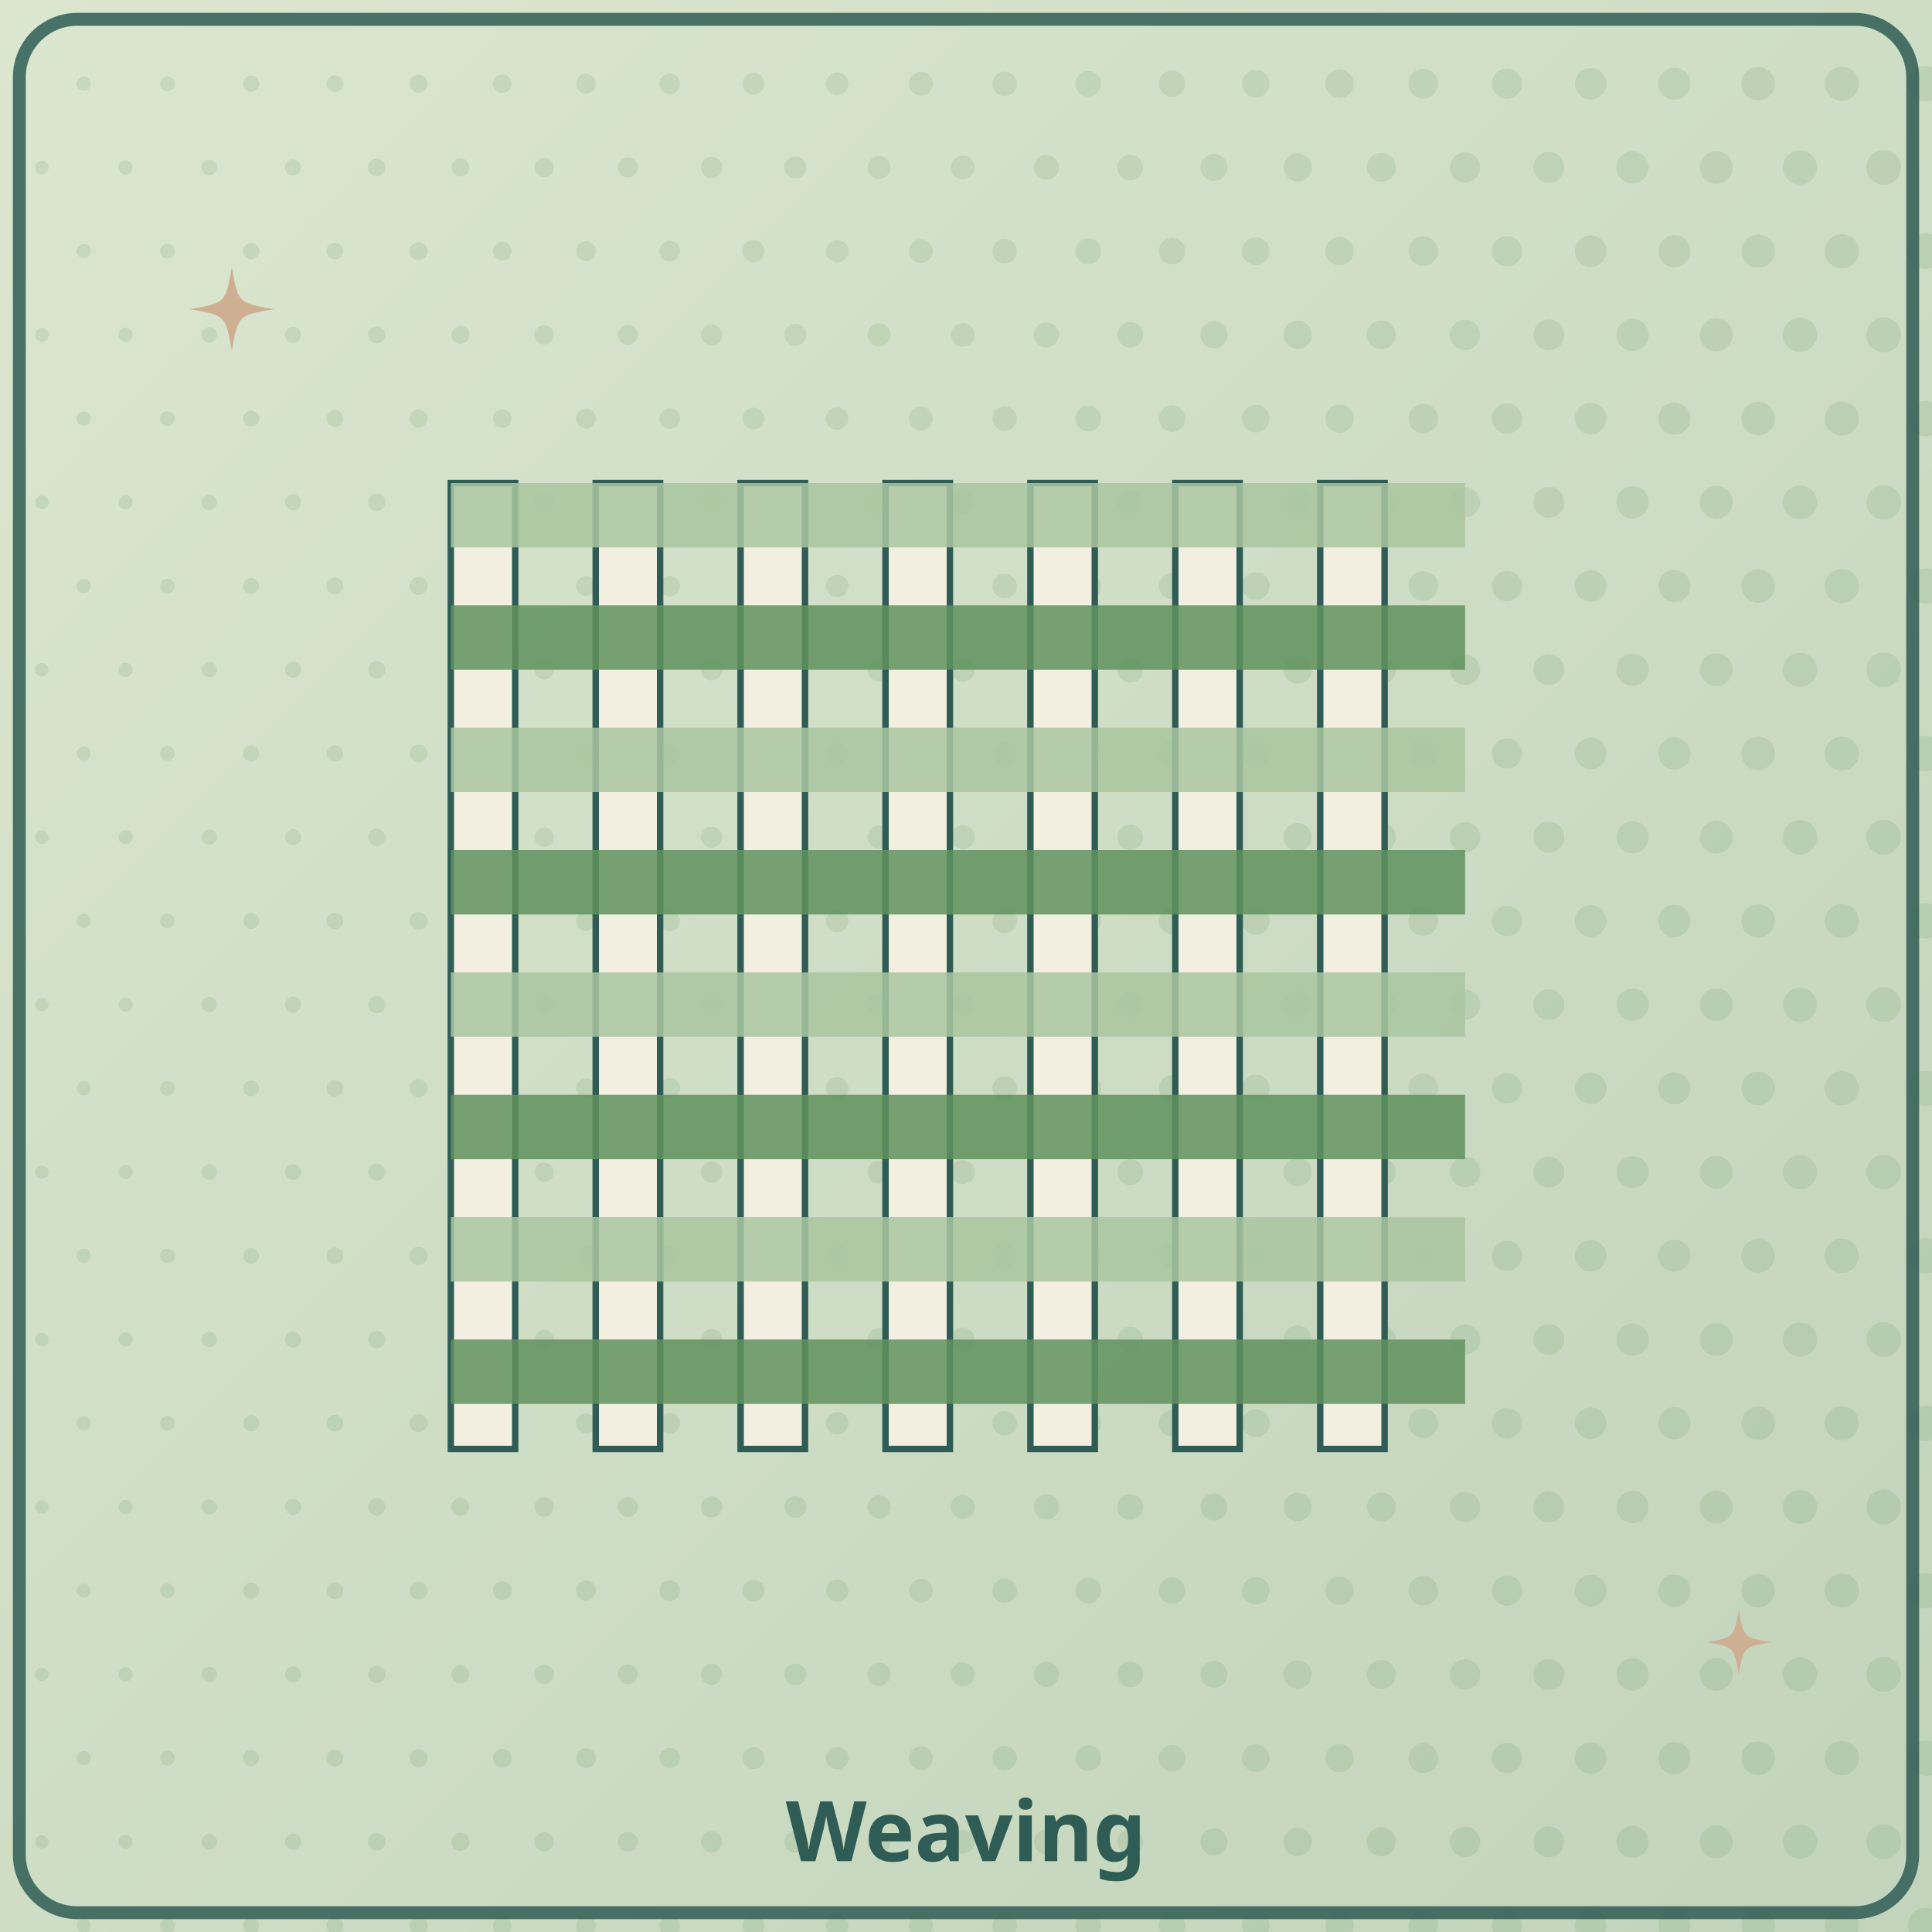
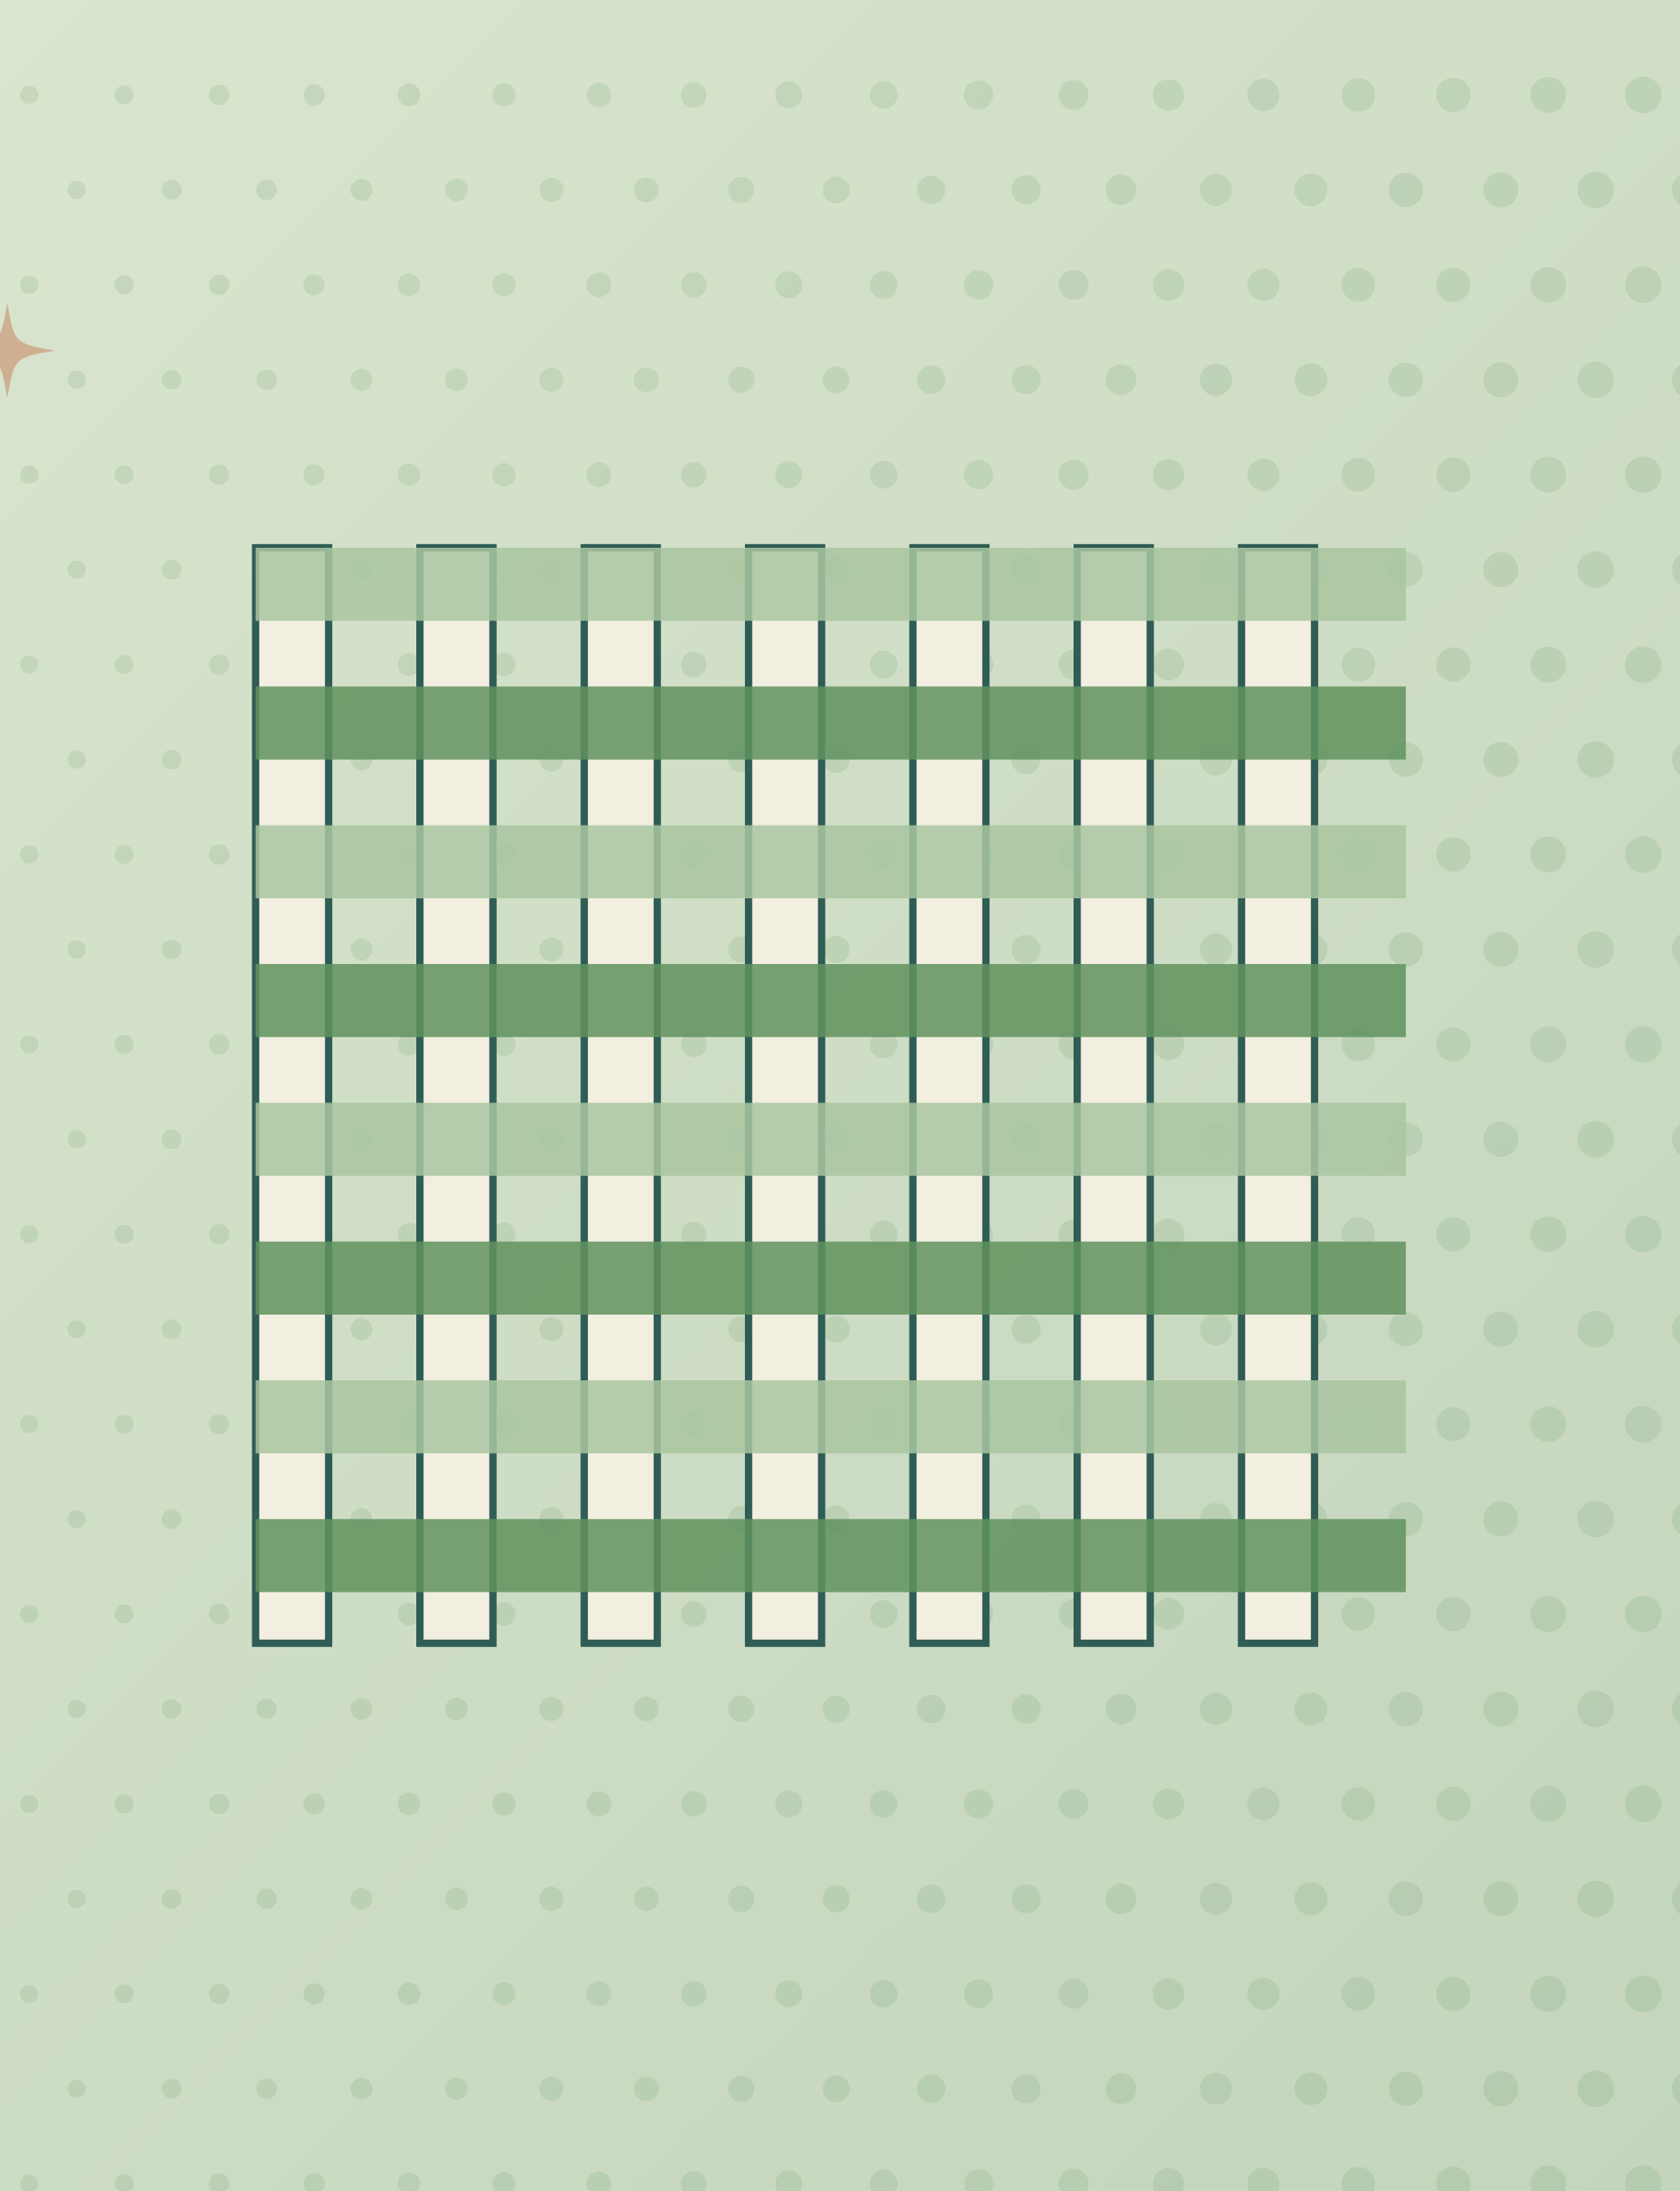
- <svg xmlns="http://www.w3.org/2000/svg" viewBox="0 0 600 600" width="600" height="600">
+ <svg xmlns="http://www.w3.org/2000/svg" viewBox="70 0 460 600" width="460" height="600">
  <defs>
    <linearGradient id="bg" x1="0" y1="0" x2="1" y2="1">
      <stop offset="0" stop-color="#dbe6cf" />
      <stop offset="1" stop-color="#c2d4bb" />
    </linearGradient>
  </defs>
-   <rect width="600" height="600" fill="url(#bg)" />
+   <rect x="0" y="0" width="600" height="600" fill="url(#bg)" />
  <circle cx="26.0" cy="26" r="2.2" fill="#60925e" opacity="0.16" />
  <circle cx="52.0" cy="26" r="2.3" fill="#60925e" opacity="0.16" />
  <circle cx="78.0" cy="26" r="2.5" fill="#60925e" opacity="0.16" />
  <circle cx="104.0" cy="26" r="2.6" fill="#60925e" opacity="0.16" />
  <circle cx="130.0" cy="26" r="2.8" fill="#60925e" opacity="0.16" />
  <circle cx="156.0" cy="26" r="2.9" fill="#60925e" opacity="0.16" />
  <circle cx="182.0" cy="26" r="3.1" fill="#60925e" opacity="0.16" />
  <circle cx="208.0" cy="26" r="3.2" fill="#60925e" opacity="0.16" />
  <circle cx="234.0" cy="26" r="3.4" fill="#60925e" opacity="0.16" />
  <circle cx="260.0" cy="26" r="3.5" fill="#60925e" opacity="0.16" />
  <circle cx="286.0" cy="26" r="3.7" fill="#60925e" opacity="0.16" />
  <circle cx="312.0" cy="26" r="3.8" fill="#60925e" opacity="0.16" />
  <circle cx="338.0" cy="26" r="4.0" fill="#60925e" opacity="0.16" />
  <circle cx="364.0" cy="26" r="4.1" fill="#60925e" opacity="0.16" />
  <circle cx="390.0" cy="26" r="4.3" fill="#60925e" opacity="0.16" />
  <circle cx="416.0" cy="26" r="4.4" fill="#60925e" opacity="0.16" />
  <circle cx="442.0" cy="26" r="4.6" fill="#60925e" opacity="0.16" />
  <circle cx="468.0" cy="26" r="4.7" fill="#60925e" opacity="0.16" />
  <circle cx="494.0" cy="26" r="4.9" fill="#60925e" opacity="0.16" />
  <circle cx="520.0" cy="26" r="5.0" fill="#60925e" opacity="0.16" />
  <circle cx="546.0" cy="26" r="5.2" fill="#60925e" opacity="0.16" />
  <circle cx="572.0" cy="26" r="5.3" fill="#60925e" opacity="0.16" />
  <circle cx="598.0" cy="26" r="5.5" fill="#60925e" opacity="0.16" />
  <circle cx="13.0" cy="52" r="2.1" fill="#60925e" opacity="0.16" />
  <circle cx="39.0" cy="52" r="2.2" fill="#60925e" opacity="0.16" />
  <circle cx="65.0" cy="52" r="2.4" fill="#60925e" opacity="0.16" />
  <circle cx="91.0" cy="52" r="2.5" fill="#60925e" opacity="0.16" />
  <circle cx="117.0" cy="52" r="2.7" fill="#60925e" opacity="0.16" />
  <circle cx="143.0" cy="52" r="2.8" fill="#60925e" opacity="0.16" />
  <circle cx="169.0" cy="52" r="3.0" fill="#60925e" opacity="0.16" />
  <circle cx="195.0" cy="52" r="3.1" fill="#60925e" opacity="0.16" />
  <circle cx="221.0" cy="52" r="3.3" fill="#60925e" opacity="0.16" />
  <circle cx="247.0" cy="52" r="3.4" fill="#60925e" opacity="0.16" />
  <circle cx="273.0" cy="52" r="3.6" fill="#60925e" opacity="0.16" />
  <circle cx="299.0" cy="52" r="3.7" fill="#60925e" opacity="0.16" />
  <circle cx="325.0" cy="52" r="3.9" fill="#60925e" opacity="0.16" />
  <circle cx="351.0" cy="52" r="4.0" fill="#60925e" opacity="0.16" />
  <circle cx="377.0" cy="52" r="4.2" fill="#60925e" opacity="0.16" />
  <circle cx="403.0" cy="52" r="4.4" fill="#60925e" opacity="0.16" />
  <circle cx="429.0" cy="52" r="4.5" fill="#60925e" opacity="0.16" />
  <circle cx="455.0" cy="52" r="4.7" fill="#60925e" opacity="0.16" />
  <circle cx="481.0" cy="52" r="4.8" fill="#60925e" opacity="0.16" />
  <circle cx="507.0" cy="52" r="5.0" fill="#60925e" opacity="0.16" />
  <circle cx="533.0" cy="52" r="5.1" fill="#60925e" opacity="0.16" />
  <circle cx="559.0" cy="52" r="5.3" fill="#60925e" opacity="0.16" />
  <circle cx="585.0" cy="52" r="5.4" fill="#60925e" opacity="0.16" />
  <circle cx="26.0" cy="78" r="2.2" fill="#60925e" opacity="0.16" />
  <circle cx="52.0" cy="78" r="2.3" fill="#60925e" opacity="0.16" />
  <circle cx="78.0" cy="78" r="2.5" fill="#60925e" opacity="0.16" />
  <circle cx="104.0" cy="78" r="2.6" fill="#60925e" opacity="0.16" />
  <circle cx="130.0" cy="78" r="2.8" fill="#60925e" opacity="0.16" />
  <circle cx="156.0" cy="78" r="2.9" fill="#60925e" opacity="0.16" />
  <circle cx="182.0" cy="78" r="3.1" fill="#60925e" opacity="0.16" />
  <circle cx="208.0" cy="78" r="3.2" fill="#60925e" opacity="0.16" />
  <circle cx="234.0" cy="78" r="3.4" fill="#60925e" opacity="0.16" />
  <circle cx="260.0" cy="78" r="3.5" fill="#60925e" opacity="0.16" />
  <circle cx="286.0" cy="78" r="3.7" fill="#60925e" opacity="0.16" />
  <circle cx="312.0" cy="78" r="3.8" fill="#60925e" opacity="0.16" />
  <circle cx="338.0" cy="78" r="4.0" fill="#60925e" opacity="0.16" />
  <circle cx="364.0" cy="78" r="4.1" fill="#60925e" opacity="0.16" />
  <circle cx="390.0" cy="78" r="4.3" fill="#60925e" opacity="0.16" />
  <circle cx="416.0" cy="78" r="4.4" fill="#60925e" opacity="0.16" />
  <circle cx="442.0" cy="78" r="4.6" fill="#60925e" opacity="0.16" />
  <circle cx="468.0" cy="78" r="4.7" fill="#60925e" opacity="0.16" />
  <circle cx="494.0" cy="78" r="4.9" fill="#60925e" opacity="0.16" />
  <circle cx="520.0" cy="78" r="5.0" fill="#60925e" opacity="0.16" />
  <circle cx="546.0" cy="78" r="5.2" fill="#60925e" opacity="0.16" />
  <circle cx="572.0" cy="78" r="5.3" fill="#60925e" opacity="0.16" />
  <circle cx="598.0" cy="78" r="5.5" fill="#60925e" opacity="0.16" />
  <circle cx="13.0" cy="104" r="2.1" fill="#60925e" opacity="0.16" />
  <circle cx="39.0" cy="104" r="2.2" fill="#60925e" opacity="0.16" />
  <circle cx="65.0" cy="104" r="2.4" fill="#60925e" opacity="0.16" />
  <circle cx="91.0" cy="104" r="2.5" fill="#60925e" opacity="0.16" />
  <circle cx="117.0" cy="104" r="2.7" fill="#60925e" opacity="0.16" />
  <circle cx="143.0" cy="104" r="2.8" fill="#60925e" opacity="0.16" />
  <circle cx="169.0" cy="104" r="3.0" fill="#60925e" opacity="0.16" />
  <circle cx="195.0" cy="104" r="3.1" fill="#60925e" opacity="0.16" />
  <circle cx="221.0" cy="104" r="3.3" fill="#60925e" opacity="0.16" />
  <circle cx="247.0" cy="104" r="3.4" fill="#60925e" opacity="0.16" />
  <circle cx="273.0" cy="104" r="3.6" fill="#60925e" opacity="0.16" />
  <circle cx="299.0" cy="104" r="3.7" fill="#60925e" opacity="0.16" />
  <circle cx="325.0" cy="104" r="3.9" fill="#60925e" opacity="0.16" />
  <circle cx="351.0" cy="104" r="4.0" fill="#60925e" opacity="0.16" />
  <circle cx="377.0" cy="104" r="4.2" fill="#60925e" opacity="0.16" />
  <circle cx="403.0" cy="104" r="4.4" fill="#60925e" opacity="0.16" />
  <circle cx="429.0" cy="104" r="4.5" fill="#60925e" opacity="0.16" />
  <circle cx="455.0" cy="104" r="4.7" fill="#60925e" opacity="0.16" />
  <circle cx="481.0" cy="104" r="4.8" fill="#60925e" opacity="0.16" />
  <circle cx="507.0" cy="104" r="5.0" fill="#60925e" opacity="0.16" />
  <circle cx="533.0" cy="104" r="5.1" fill="#60925e" opacity="0.16" />
  <circle cx="559.0" cy="104" r="5.3" fill="#60925e" opacity="0.16" />
  <circle cx="585.0" cy="104" r="5.4" fill="#60925e" opacity="0.16" />
  <circle cx="26.0" cy="130" r="2.2" fill="#60925e" opacity="0.16" />
  <circle cx="52.0" cy="130" r="2.3" fill="#60925e" opacity="0.16" />
  <circle cx="78.0" cy="130" r="2.5" fill="#60925e" opacity="0.16" />
  <circle cx="104.0" cy="130" r="2.6" fill="#60925e" opacity="0.16" />
  <circle cx="130.0" cy="130" r="2.8" fill="#60925e" opacity="0.16" />
  <circle cx="156.0" cy="130" r="2.9" fill="#60925e" opacity="0.16" />
  <circle cx="182.0" cy="130" r="3.1" fill="#60925e" opacity="0.16" />
  <circle cx="208.0" cy="130" r="3.2" fill="#60925e" opacity="0.16" />
  <circle cx="234.0" cy="130" r="3.4" fill="#60925e" opacity="0.16" />
  <circle cx="260.0" cy="130" r="3.5" fill="#60925e" opacity="0.16" />
  <circle cx="286.0" cy="130" r="3.7" fill="#60925e" opacity="0.16" />
  <circle cx="312.0" cy="130" r="3.8" fill="#60925e" opacity="0.16" />
  <circle cx="338.0" cy="130" r="4.0" fill="#60925e" opacity="0.16" />
  <circle cx="364.0" cy="130" r="4.1" fill="#60925e" opacity="0.16" />
  <circle cx="390.0" cy="130" r="4.3" fill="#60925e" opacity="0.16" />
  <circle cx="416.0" cy="130" r="4.4" fill="#60925e" opacity="0.16" />
  <circle cx="442.0" cy="130" r="4.6" fill="#60925e" opacity="0.16" />
  <circle cx="468.0" cy="130" r="4.7" fill="#60925e" opacity="0.16" />
  <circle cx="494.0" cy="130" r="4.9" fill="#60925e" opacity="0.16" />
  <circle cx="520.0" cy="130" r="5.0" fill="#60925e" opacity="0.16" />
  <circle cx="546.0" cy="130" r="5.2" fill="#60925e" opacity="0.16" />
  <circle cx="572.0" cy="130" r="5.3" fill="#60925e" opacity="0.16" />
  <circle cx="598.0" cy="130" r="5.5" fill="#60925e" opacity="0.16" />
  <circle cx="13.0" cy="156" r="2.1" fill="#60925e" opacity="0.16" />
  <circle cx="39.0" cy="156" r="2.2" fill="#60925e" opacity="0.16" />
  <circle cx="65.0" cy="156" r="2.4" fill="#60925e" opacity="0.16" />
  <circle cx="91.0" cy="156" r="2.5" fill="#60925e" opacity="0.16" />
  <circle cx="117.0" cy="156" r="2.7" fill="#60925e" opacity="0.16" />
  <circle cx="143.0" cy="156" r="2.8" fill="#60925e" opacity="0.16" />
  <circle cx="169.0" cy="156" r="3.0" fill="#60925e" opacity="0.16" />
  <circle cx="195.0" cy="156" r="3.1" fill="#60925e" opacity="0.16" />
  <circle cx="221.0" cy="156" r="3.3" fill="#60925e" opacity="0.16" />
  <circle cx="247.0" cy="156" r="3.4" fill="#60925e" opacity="0.16" />
  <circle cx="273.0" cy="156" r="3.6" fill="#60925e" opacity="0.16" />
  <circle cx="299.0" cy="156" r="3.7" fill="#60925e" opacity="0.16" />
  <circle cx="325.0" cy="156" r="3.9" fill="#60925e" opacity="0.16" />
  <circle cx="351.0" cy="156" r="4.0" fill="#60925e" opacity="0.16" />
  <circle cx="377.0" cy="156" r="4.2" fill="#60925e" opacity="0.16" />
  <circle cx="403.0" cy="156" r="4.4" fill="#60925e" opacity="0.16" />
  <circle cx="429.0" cy="156" r="4.5" fill="#60925e" opacity="0.16" />
  <circle cx="455.0" cy="156" r="4.7" fill="#60925e" opacity="0.16" />
  <circle cx="481.0" cy="156" r="4.8" fill="#60925e" opacity="0.16" />
  <circle cx="507.0" cy="156" r="5.0" fill="#60925e" opacity="0.16" />
  <circle cx="533.0" cy="156" r="5.1" fill="#60925e" opacity="0.16" />
  <circle cx="559.0" cy="156" r="5.3" fill="#60925e" opacity="0.16" />
  <circle cx="585.0" cy="156" r="5.4" fill="#60925e" opacity="0.16" />
  <circle cx="26.0" cy="182" r="2.2" fill="#60925e" opacity="0.16" />
  <circle cx="52.0" cy="182" r="2.3" fill="#60925e" opacity="0.16" />
  <circle cx="78.0" cy="182" r="2.5" fill="#60925e" opacity="0.16" />
  <circle cx="104.0" cy="182" r="2.6" fill="#60925e" opacity="0.16" />
  <circle cx="130.0" cy="182" r="2.8" fill="#60925e" opacity="0.16" />
  <circle cx="156.0" cy="182" r="2.9" fill="#60925e" opacity="0.16" />
  <circle cx="182.0" cy="182" r="3.1" fill="#60925e" opacity="0.16" />
  <circle cx="208.0" cy="182" r="3.2" fill="#60925e" opacity="0.16" />
  <circle cx="234.0" cy="182" r="3.4" fill="#60925e" opacity="0.16" />
  <circle cx="260.0" cy="182" r="3.5" fill="#60925e" opacity="0.16" />
  <circle cx="286.0" cy="182" r="3.7" fill="#60925e" opacity="0.16" />
  <circle cx="312.0" cy="182" r="3.8" fill="#60925e" opacity="0.16" />
  <circle cx="338.0" cy="182" r="4.0" fill="#60925e" opacity="0.16" />
  <circle cx="364.0" cy="182" r="4.1" fill="#60925e" opacity="0.16" />
  <circle cx="390.0" cy="182" r="4.3" fill="#60925e" opacity="0.16" />
  <circle cx="416.0" cy="182" r="4.4" fill="#60925e" opacity="0.16" />
  <circle cx="442.0" cy="182" r="4.6" fill="#60925e" opacity="0.16" />
  <circle cx="468.0" cy="182" r="4.7" fill="#60925e" opacity="0.16" />
  <circle cx="494.0" cy="182" r="4.9" fill="#60925e" opacity="0.16" />
  <circle cx="520.0" cy="182" r="5.0" fill="#60925e" opacity="0.16" />
  <circle cx="546.0" cy="182" r="5.2" fill="#60925e" opacity="0.16" />
  <circle cx="572.0" cy="182" r="5.3" fill="#60925e" opacity="0.16" />
  <circle cx="598.0" cy="182" r="5.5" fill="#60925e" opacity="0.16" />
  <circle cx="13.0" cy="208" r="2.1" fill="#60925e" opacity="0.16" />
  <circle cx="39.0" cy="208" r="2.2" fill="#60925e" opacity="0.16" />
  <circle cx="65.0" cy="208" r="2.4" fill="#60925e" opacity="0.16" />
  <circle cx="91.0" cy="208" r="2.5" fill="#60925e" opacity="0.16" />
  <circle cx="117.0" cy="208" r="2.7" fill="#60925e" opacity="0.16" />
  <circle cx="143.0" cy="208" r="2.8" fill="#60925e" opacity="0.16" />
  <circle cx="169.0" cy="208" r="3.0" fill="#60925e" opacity="0.16" />
  <circle cx="195.0" cy="208" r="3.1" fill="#60925e" opacity="0.16" />
  <circle cx="221.0" cy="208" r="3.3" fill="#60925e" opacity="0.16" />
  <circle cx="247.0" cy="208" r="3.4" fill="#60925e" opacity="0.16" />
  <circle cx="273.0" cy="208" r="3.6" fill="#60925e" opacity="0.16" />
  <circle cx="299.0" cy="208" r="3.7" fill="#60925e" opacity="0.16" />
  <circle cx="325.0" cy="208" r="3.9" fill="#60925e" opacity="0.16" />
  <circle cx="351.0" cy="208" r="4.0" fill="#60925e" opacity="0.16" />
  <circle cx="377.0" cy="208" r="4.2" fill="#60925e" opacity="0.16" />
  <circle cx="403.0" cy="208" r="4.4" fill="#60925e" opacity="0.16" />
  <circle cx="429.0" cy="208" r="4.5" fill="#60925e" opacity="0.16" />
  <circle cx="455.0" cy="208" r="4.7" fill="#60925e" opacity="0.16" />
  <circle cx="481.0" cy="208" r="4.8" fill="#60925e" opacity="0.16" />
  <circle cx="507.0" cy="208" r="5.0" fill="#60925e" opacity="0.16" />
  <circle cx="533.0" cy="208" r="5.1" fill="#60925e" opacity="0.16" />
  <circle cx="559.0" cy="208" r="5.3" fill="#60925e" opacity="0.16" />
  <circle cx="585.0" cy="208" r="5.4" fill="#60925e" opacity="0.16" />
  <circle cx="26.0" cy="234" r="2.2" fill="#60925e" opacity="0.16" />
  <circle cx="52.0" cy="234" r="2.3" fill="#60925e" opacity="0.16" />
  <circle cx="78.0" cy="234" r="2.5" fill="#60925e" opacity="0.16" />
  <circle cx="104.0" cy="234" r="2.6" fill="#60925e" opacity="0.16" />
  <circle cx="130.0" cy="234" r="2.8" fill="#60925e" opacity="0.16" />
  <circle cx="156.0" cy="234" r="2.9" fill="#60925e" opacity="0.16" />
  <circle cx="182.0" cy="234" r="3.1" fill="#60925e" opacity="0.16" />
  <circle cx="208.0" cy="234" r="3.2" fill="#60925e" opacity="0.16" />
  <circle cx="234.0" cy="234" r="3.4" fill="#60925e" opacity="0.16" />
  <circle cx="260.0" cy="234" r="3.5" fill="#60925e" opacity="0.16" />
  <circle cx="286.0" cy="234" r="3.7" fill="#60925e" opacity="0.16" />
  <circle cx="312.0" cy="234" r="3.8" fill="#60925e" opacity="0.16" />
  <circle cx="338.0" cy="234" r="4.0" fill="#60925e" opacity="0.16" />
  <circle cx="364.0" cy="234" r="4.1" fill="#60925e" opacity="0.16" />
  <circle cx="390.0" cy="234" r="4.3" fill="#60925e" opacity="0.16" />
  <circle cx="416.0" cy="234" r="4.4" fill="#60925e" opacity="0.16" />
  <circle cx="442.0" cy="234" r="4.6" fill="#60925e" opacity="0.16" />
  <circle cx="468.0" cy="234" r="4.7" fill="#60925e" opacity="0.16" />
  <circle cx="494.0" cy="234" r="4.9" fill="#60925e" opacity="0.16" />
  <circle cx="520.0" cy="234" r="5.0" fill="#60925e" opacity="0.16" />
  <circle cx="546.0" cy="234" r="5.2" fill="#60925e" opacity="0.16" />
  <circle cx="572.0" cy="234" r="5.3" fill="#60925e" opacity="0.16" />
  <circle cx="598.0" cy="234" r="5.5" fill="#60925e" opacity="0.16" />
  <circle cx="13.0" cy="260" r="2.1" fill="#60925e" opacity="0.16" />
  <circle cx="39.0" cy="260" r="2.2" fill="#60925e" opacity="0.16" />
  <circle cx="65.0" cy="260" r="2.4" fill="#60925e" opacity="0.16" />
  <circle cx="91.0" cy="260" r="2.5" fill="#60925e" opacity="0.16" />
  <circle cx="117.0" cy="260" r="2.7" fill="#60925e" opacity="0.16" />
  <circle cx="143.0" cy="260" r="2.8" fill="#60925e" opacity="0.16" />
  <circle cx="169.0" cy="260" r="3.0" fill="#60925e" opacity="0.16" />
  <circle cx="195.0" cy="260" r="3.1" fill="#60925e" opacity="0.16" />
  <circle cx="221.0" cy="260" r="3.3" fill="#60925e" opacity="0.16" />
  <circle cx="247.0" cy="260" r="3.4" fill="#60925e" opacity="0.16" />
  <circle cx="273.0" cy="260" r="3.6" fill="#60925e" opacity="0.16" />
  <circle cx="299.0" cy="260" r="3.7" fill="#60925e" opacity="0.16" />
  <circle cx="325.0" cy="260" r="3.9" fill="#60925e" opacity="0.16" />
  <circle cx="351.0" cy="260" r="4.0" fill="#60925e" opacity="0.16" />
  <circle cx="377.0" cy="260" r="4.2" fill="#60925e" opacity="0.16" />
  <circle cx="403.0" cy="260" r="4.4" fill="#60925e" opacity="0.16" />
  <circle cx="429.0" cy="260" r="4.5" fill="#60925e" opacity="0.16" />
  <circle cx="455.0" cy="260" r="4.7" fill="#60925e" opacity="0.16" />
  <circle cx="481.0" cy="260" r="4.8" fill="#60925e" opacity="0.16" />
  <circle cx="507.0" cy="260" r="5.0" fill="#60925e" opacity="0.16" />
  <circle cx="533.0" cy="260" r="5.1" fill="#60925e" opacity="0.16" />
  <circle cx="559.0" cy="260" r="5.3" fill="#60925e" opacity="0.16" />
  <circle cx="585.0" cy="260" r="5.4" fill="#60925e" opacity="0.16" />
  <circle cx="26.0" cy="286" r="2.2" fill="#60925e" opacity="0.16" />
  <circle cx="52.0" cy="286" r="2.3" fill="#60925e" opacity="0.16" />
  <circle cx="78.0" cy="286" r="2.5" fill="#60925e" opacity="0.16" />
  <circle cx="104.0" cy="286" r="2.6" fill="#60925e" opacity="0.16" />
  <circle cx="130.0" cy="286" r="2.8" fill="#60925e" opacity="0.16" />
  <circle cx="156.0" cy="286" r="2.9" fill="#60925e" opacity="0.16" />
  <circle cx="182.0" cy="286" r="3.1" fill="#60925e" opacity="0.16" />
  <circle cx="208.0" cy="286" r="3.2" fill="#60925e" opacity="0.16" />
  <circle cx="234.0" cy="286" r="3.4" fill="#60925e" opacity="0.16" />
  <circle cx="260.0" cy="286" r="3.5" fill="#60925e" opacity="0.16" />
  <circle cx="286.0" cy="286" r="3.7" fill="#60925e" opacity="0.16" />
  <circle cx="312.0" cy="286" r="3.8" fill="#60925e" opacity="0.16" />
  <circle cx="338.0" cy="286" r="4.0" fill="#60925e" opacity="0.16" />
  <circle cx="364.0" cy="286" r="4.1" fill="#60925e" opacity="0.16" />
  <circle cx="390.0" cy="286" r="4.3" fill="#60925e" opacity="0.16" />
  <circle cx="416.0" cy="286" r="4.4" fill="#60925e" opacity="0.16" />
  <circle cx="442.0" cy="286" r="4.6" fill="#60925e" opacity="0.16" />
  <circle cx="468.0" cy="286" r="4.7" fill="#60925e" opacity="0.16" />
  <circle cx="494.0" cy="286" r="4.9" fill="#60925e" opacity="0.16" />
  <circle cx="520.0" cy="286" r="5.0" fill="#60925e" opacity="0.16" />
  <circle cx="546.0" cy="286" r="5.2" fill="#60925e" opacity="0.16" />
  <circle cx="572.0" cy="286" r="5.3" fill="#60925e" opacity="0.16" />
  <circle cx="598.0" cy="286" r="5.5" fill="#60925e" opacity="0.16" />
  <circle cx="13.0" cy="312" r="2.1" fill="#60925e" opacity="0.16" />
  <circle cx="39.0" cy="312" r="2.2" fill="#60925e" opacity="0.16" />
  <circle cx="65.0" cy="312" r="2.4" fill="#60925e" opacity="0.16" />
  <circle cx="91.0" cy="312" r="2.5" fill="#60925e" opacity="0.16" />
  <circle cx="117.0" cy="312" r="2.7" fill="#60925e" opacity="0.16" />
  <circle cx="143.0" cy="312" r="2.8" fill="#60925e" opacity="0.16" />
  <circle cx="169.0" cy="312" r="3.0" fill="#60925e" opacity="0.16" />
  <circle cx="195.0" cy="312" r="3.1" fill="#60925e" opacity="0.16" />
  <circle cx="221.0" cy="312" r="3.3" fill="#60925e" opacity="0.16" />
  <circle cx="247.0" cy="312" r="3.4" fill="#60925e" opacity="0.16" />
  <circle cx="273.0" cy="312" r="3.6" fill="#60925e" opacity="0.16" />
  <circle cx="299.0" cy="312" r="3.7" fill="#60925e" opacity="0.16" />
  <circle cx="325.0" cy="312" r="3.9" fill="#60925e" opacity="0.16" />
  <circle cx="351.0" cy="312" r="4.0" fill="#60925e" opacity="0.16" />
  <circle cx="377.0" cy="312" r="4.2" fill="#60925e" opacity="0.16" />
  <circle cx="403.0" cy="312" r="4.4" fill="#60925e" opacity="0.16" />
  <circle cx="429.0" cy="312" r="4.5" fill="#60925e" opacity="0.16" />
  <circle cx="455.0" cy="312" r="4.7" fill="#60925e" opacity="0.16" />
  <circle cx="481.0" cy="312" r="4.8" fill="#60925e" opacity="0.16" />
  <circle cx="507.0" cy="312" r="5.0" fill="#60925e" opacity="0.16" />
  <circle cx="533.0" cy="312" r="5.1" fill="#60925e" opacity="0.16" />
  <circle cx="559.0" cy="312" r="5.3" fill="#60925e" opacity="0.16" />
  <circle cx="585.0" cy="312" r="5.4" fill="#60925e" opacity="0.16" />
  <circle cx="26.0" cy="338" r="2.2" fill="#60925e" opacity="0.16" />
  <circle cx="52.0" cy="338" r="2.3" fill="#60925e" opacity="0.16" />
  <circle cx="78.0" cy="338" r="2.5" fill="#60925e" opacity="0.16" />
  <circle cx="104.0" cy="338" r="2.6" fill="#60925e" opacity="0.16" />
  <circle cx="130.0" cy="338" r="2.8" fill="#60925e" opacity="0.16" />
  <circle cx="156.0" cy="338" r="2.9" fill="#60925e" opacity="0.16" />
  <circle cx="182.0" cy="338" r="3.1" fill="#60925e" opacity="0.16" />
  <circle cx="208.0" cy="338" r="3.2" fill="#60925e" opacity="0.16" />
  <circle cx="234.0" cy="338" r="3.4" fill="#60925e" opacity="0.16" />
  <circle cx="260.0" cy="338" r="3.5" fill="#60925e" opacity="0.16" />
  <circle cx="286.0" cy="338" r="3.7" fill="#60925e" opacity="0.16" />
  <circle cx="312.0" cy="338" r="3.8" fill="#60925e" opacity="0.16" />
  <circle cx="338.0" cy="338" r="4.0" fill="#60925e" opacity="0.16" />
  <circle cx="364.0" cy="338" r="4.1" fill="#60925e" opacity="0.16" />
  <circle cx="390.0" cy="338" r="4.3" fill="#60925e" opacity="0.16" />
  <circle cx="416.0" cy="338" r="4.4" fill="#60925e" opacity="0.16" />
  <circle cx="442.0" cy="338" r="4.6" fill="#60925e" opacity="0.16" />
  <circle cx="468.0" cy="338" r="4.7" fill="#60925e" opacity="0.16" />
  <circle cx="494.0" cy="338" r="4.9" fill="#60925e" opacity="0.16" />
  <circle cx="520.0" cy="338" r="5.0" fill="#60925e" opacity="0.16" />
  <circle cx="546.0" cy="338" r="5.2" fill="#60925e" opacity="0.16" />
  <circle cx="572.0" cy="338" r="5.3" fill="#60925e" opacity="0.16" />
  <circle cx="598.0" cy="338" r="5.5" fill="#60925e" opacity="0.16" />
  <circle cx="13.0" cy="364" r="2.1" fill="#60925e" opacity="0.16" />
  <circle cx="39.0" cy="364" r="2.2" fill="#60925e" opacity="0.16" />
  <circle cx="65.0" cy="364" r="2.4" fill="#60925e" opacity="0.16" />
  <circle cx="91.0" cy="364" r="2.5" fill="#60925e" opacity="0.16" />
  <circle cx="117.0" cy="364" r="2.7" fill="#60925e" opacity="0.16" />
  <circle cx="143.0" cy="364" r="2.8" fill="#60925e" opacity="0.16" />
  <circle cx="169.0" cy="364" r="3.0" fill="#60925e" opacity="0.16" />
  <circle cx="195.0" cy="364" r="3.1" fill="#60925e" opacity="0.16" />
  <circle cx="221.0" cy="364" r="3.3" fill="#60925e" opacity="0.16" />
  <circle cx="247.0" cy="364" r="3.4" fill="#60925e" opacity="0.16" />
  <circle cx="273.0" cy="364" r="3.6" fill="#60925e" opacity="0.16" />
  <circle cx="299.0" cy="364" r="3.7" fill="#60925e" opacity="0.16" />
  <circle cx="325.0" cy="364" r="3.9" fill="#60925e" opacity="0.16" />
  <circle cx="351.0" cy="364" r="4.0" fill="#60925e" opacity="0.16" />
  <circle cx="377.0" cy="364" r="4.2" fill="#60925e" opacity="0.16" />
  <circle cx="403.0" cy="364" r="4.4" fill="#60925e" opacity="0.16" />
  <circle cx="429.0" cy="364" r="4.5" fill="#60925e" opacity="0.16" />
  <circle cx="455.0" cy="364" r="4.7" fill="#60925e" opacity="0.16" />
  <circle cx="481.0" cy="364" r="4.8" fill="#60925e" opacity="0.16" />
  <circle cx="507.0" cy="364" r="5.0" fill="#60925e" opacity="0.16" />
  <circle cx="533.0" cy="364" r="5.1" fill="#60925e" opacity="0.16" />
  <circle cx="559.0" cy="364" r="5.3" fill="#60925e" opacity="0.16" />
  <circle cx="585.0" cy="364" r="5.4" fill="#60925e" opacity="0.16" />
  <circle cx="26.0" cy="390" r="2.2" fill="#60925e" opacity="0.16" />
  <circle cx="52.0" cy="390" r="2.3" fill="#60925e" opacity="0.16" />
  <circle cx="78.0" cy="390" r="2.5" fill="#60925e" opacity="0.16" />
  <circle cx="104.0" cy="390" r="2.6" fill="#60925e" opacity="0.16" />
  <circle cx="130.0" cy="390" r="2.8" fill="#60925e" opacity="0.16" />
  <circle cx="156.0" cy="390" r="2.9" fill="#60925e" opacity="0.16" />
  <circle cx="182.0" cy="390" r="3.1" fill="#60925e" opacity="0.16" />
  <circle cx="208.0" cy="390" r="3.2" fill="#60925e" opacity="0.16" />
  <circle cx="234.0" cy="390" r="3.4" fill="#60925e" opacity="0.16" />
  <circle cx="260.0" cy="390" r="3.5" fill="#60925e" opacity="0.16" />
  <circle cx="286.0" cy="390" r="3.7" fill="#60925e" opacity="0.16" />
  <circle cx="312.0" cy="390" r="3.8" fill="#60925e" opacity="0.16" />
  <circle cx="338.0" cy="390" r="4.0" fill="#60925e" opacity="0.16" />
  <circle cx="364.0" cy="390" r="4.1" fill="#60925e" opacity="0.16" />
  <circle cx="390.0" cy="390" r="4.3" fill="#60925e" opacity="0.16" />
  <circle cx="416.0" cy="390" r="4.4" fill="#60925e" opacity="0.16" />
  <circle cx="442.0" cy="390" r="4.6" fill="#60925e" opacity="0.16" />
  <circle cx="468.0" cy="390" r="4.7" fill="#60925e" opacity="0.16" />
  <circle cx="494.0" cy="390" r="4.9" fill="#60925e" opacity="0.16" />
  <circle cx="520.0" cy="390" r="5.0" fill="#60925e" opacity="0.16" />
  <circle cx="546.0" cy="390" r="5.2" fill="#60925e" opacity="0.16" />
  <circle cx="572.0" cy="390" r="5.3" fill="#60925e" opacity="0.16" />
  <circle cx="598.0" cy="390" r="5.5" fill="#60925e" opacity="0.16" />
  <circle cx="13.0" cy="416" r="2.1" fill="#60925e" opacity="0.16" />
  <circle cx="39.0" cy="416" r="2.2" fill="#60925e" opacity="0.16" />
  <circle cx="65.0" cy="416" r="2.4" fill="#60925e" opacity="0.16" />
  <circle cx="91.0" cy="416" r="2.5" fill="#60925e" opacity="0.16" />
  <circle cx="117.0" cy="416" r="2.7" fill="#60925e" opacity="0.16" />
  <circle cx="143.0" cy="416" r="2.8" fill="#60925e" opacity="0.16" />
  <circle cx="169.0" cy="416" r="3.0" fill="#60925e" opacity="0.16" />
  <circle cx="195.0" cy="416" r="3.1" fill="#60925e" opacity="0.16" />
  <circle cx="221.0" cy="416" r="3.3" fill="#60925e" opacity="0.16" />
  <circle cx="247.0" cy="416" r="3.4" fill="#60925e" opacity="0.16" />
  <circle cx="273.0" cy="416" r="3.6" fill="#60925e" opacity="0.16" />
  <circle cx="299.0" cy="416" r="3.7" fill="#60925e" opacity="0.16" />
  <circle cx="325.0" cy="416" r="3.9" fill="#60925e" opacity="0.16" />
  <circle cx="351.0" cy="416" r="4.0" fill="#60925e" opacity="0.16" />
  <circle cx="377.0" cy="416" r="4.2" fill="#60925e" opacity="0.16" />
  <circle cx="403.0" cy="416" r="4.4" fill="#60925e" opacity="0.16" />
  <circle cx="429.0" cy="416" r="4.5" fill="#60925e" opacity="0.16" />
  <circle cx="455.0" cy="416" r="4.7" fill="#60925e" opacity="0.16" />
  <circle cx="481.0" cy="416" r="4.8" fill="#60925e" opacity="0.16" />
  <circle cx="507.0" cy="416" r="5.0" fill="#60925e" opacity="0.16" />
  <circle cx="533.0" cy="416" r="5.1" fill="#60925e" opacity="0.16" />
  <circle cx="559.0" cy="416" r="5.3" fill="#60925e" opacity="0.16" />
  <circle cx="585.0" cy="416" r="5.4" fill="#60925e" opacity="0.16" />
  <circle cx="26.0" cy="442" r="2.2" fill="#60925e" opacity="0.16" />
  <circle cx="52.0" cy="442" r="2.3" fill="#60925e" opacity="0.16" />
  <circle cx="78.0" cy="442" r="2.5" fill="#60925e" opacity="0.16" />
  <circle cx="104.0" cy="442" r="2.6" fill="#60925e" opacity="0.16" />
  <circle cx="130.0" cy="442" r="2.8" fill="#60925e" opacity="0.16" />
  <circle cx="156.0" cy="442" r="2.9" fill="#60925e" opacity="0.16" />
  <circle cx="182.0" cy="442" r="3.1" fill="#60925e" opacity="0.16" />
  <circle cx="208.0" cy="442" r="3.2" fill="#60925e" opacity="0.16" />
  <circle cx="234.0" cy="442" r="3.4" fill="#60925e" opacity="0.16" />
  <circle cx="260.0" cy="442" r="3.5" fill="#60925e" opacity="0.16" />
  <circle cx="286.0" cy="442" r="3.7" fill="#60925e" opacity="0.16" />
  <circle cx="312.0" cy="442" r="3.8" fill="#60925e" opacity="0.16" />
  <circle cx="338.0" cy="442" r="4.0" fill="#60925e" opacity="0.16" />
  <circle cx="364.0" cy="442" r="4.1" fill="#60925e" opacity="0.16" />
  <circle cx="390.0" cy="442" r="4.3" fill="#60925e" opacity="0.16" />
  <circle cx="416.0" cy="442" r="4.4" fill="#60925e" opacity="0.16" />
  <circle cx="442.0" cy="442" r="4.6" fill="#60925e" opacity="0.16" />
  <circle cx="468.0" cy="442" r="4.7" fill="#60925e" opacity="0.16" />
  <circle cx="494.0" cy="442" r="4.9" fill="#60925e" opacity="0.16" />
  <circle cx="520.0" cy="442" r="5.0" fill="#60925e" opacity="0.16" />
  <circle cx="546.0" cy="442" r="5.2" fill="#60925e" opacity="0.16" />
  <circle cx="572.0" cy="442" r="5.3" fill="#60925e" opacity="0.16" />
  <circle cx="598.0" cy="442" r="5.5" fill="#60925e" opacity="0.16" />
  <circle cx="13.0" cy="468" r="2.1" fill="#60925e" opacity="0.16" />
  <circle cx="39.0" cy="468" r="2.2" fill="#60925e" opacity="0.16" />
  <circle cx="65.0" cy="468" r="2.4" fill="#60925e" opacity="0.16" />
  <circle cx="91.0" cy="468" r="2.5" fill="#60925e" opacity="0.16" />
  <circle cx="117.0" cy="468" r="2.7" fill="#60925e" opacity="0.16" />
  <circle cx="143.0" cy="468" r="2.8" fill="#60925e" opacity="0.16" />
  <circle cx="169.0" cy="468" r="3.0" fill="#60925e" opacity="0.16" />
  <circle cx="195.0" cy="468" r="3.1" fill="#60925e" opacity="0.16" />
  <circle cx="221.0" cy="468" r="3.3" fill="#60925e" opacity="0.16" />
  <circle cx="247.0" cy="468" r="3.4" fill="#60925e" opacity="0.16" />
  <circle cx="273.0" cy="468" r="3.6" fill="#60925e" opacity="0.16" />
  <circle cx="299.0" cy="468" r="3.7" fill="#60925e" opacity="0.16" />
  <circle cx="325.0" cy="468" r="3.9" fill="#60925e" opacity="0.16" />
  <circle cx="351.0" cy="468" r="4.0" fill="#60925e" opacity="0.16" />
  <circle cx="377.0" cy="468" r="4.2" fill="#60925e" opacity="0.16" />
  <circle cx="403.0" cy="468" r="4.4" fill="#60925e" opacity="0.16" />
  <circle cx="429.0" cy="468" r="4.5" fill="#60925e" opacity="0.16" />
  <circle cx="455.0" cy="468" r="4.7" fill="#60925e" opacity="0.16" />
  <circle cx="481.0" cy="468" r="4.8" fill="#60925e" opacity="0.16" />
  <circle cx="507.0" cy="468" r="5.0" fill="#60925e" opacity="0.16" />
  <circle cx="533.0" cy="468" r="5.1" fill="#60925e" opacity="0.16" />
  <circle cx="559.0" cy="468" r="5.3" fill="#60925e" opacity="0.16" />
  <circle cx="585.0" cy="468" r="5.4" fill="#60925e" opacity="0.16" />
  <circle cx="26.0" cy="494" r="2.2" fill="#60925e" opacity="0.16" />
  <circle cx="52.0" cy="494" r="2.3" fill="#60925e" opacity="0.16" />
  <circle cx="78.0" cy="494" r="2.5" fill="#60925e" opacity="0.16" />
  <circle cx="104.0" cy="494" r="2.6" fill="#60925e" opacity="0.16" />
  <circle cx="130.0" cy="494" r="2.8" fill="#60925e" opacity="0.16" />
  <circle cx="156.0" cy="494" r="2.9" fill="#60925e" opacity="0.16" />
  <circle cx="182.0" cy="494" r="3.1" fill="#60925e" opacity="0.16" />
  <circle cx="208.0" cy="494" r="3.2" fill="#60925e" opacity="0.16" />
  <circle cx="234.0" cy="494" r="3.4" fill="#60925e" opacity="0.16" />
  <circle cx="260.0" cy="494" r="3.5" fill="#60925e" opacity="0.16" />
  <circle cx="286.0" cy="494" r="3.7" fill="#60925e" opacity="0.16" />
  <circle cx="312.0" cy="494" r="3.8" fill="#60925e" opacity="0.16" />
  <circle cx="338.0" cy="494" r="4.0" fill="#60925e" opacity="0.16" />
  <circle cx="364.0" cy="494" r="4.1" fill="#60925e" opacity="0.16" />
  <circle cx="390.0" cy="494" r="4.3" fill="#60925e" opacity="0.16" />
  <circle cx="416.0" cy="494" r="4.4" fill="#60925e" opacity="0.16" />
  <circle cx="442.0" cy="494" r="4.6" fill="#60925e" opacity="0.16" />
  <circle cx="468.0" cy="494" r="4.7" fill="#60925e" opacity="0.16" />
  <circle cx="494.0" cy="494" r="4.9" fill="#60925e" opacity="0.16" />
  <circle cx="520.0" cy="494" r="5.0" fill="#60925e" opacity="0.16" />
  <circle cx="546.0" cy="494" r="5.2" fill="#60925e" opacity="0.16" />
  <circle cx="572.0" cy="494" r="5.3" fill="#60925e" opacity="0.16" />
  <circle cx="598.0" cy="494" r="5.5" fill="#60925e" opacity="0.16" />
  <circle cx="13.0" cy="520" r="2.1" fill="#60925e" opacity="0.16" />
  <circle cx="39.0" cy="520" r="2.2" fill="#60925e" opacity="0.16" />
  <circle cx="65.0" cy="520" r="2.4" fill="#60925e" opacity="0.16" />
  <circle cx="91.0" cy="520" r="2.5" fill="#60925e" opacity="0.16" />
  <circle cx="117.0" cy="520" r="2.7" fill="#60925e" opacity="0.16" />
  <circle cx="143.0" cy="520" r="2.8" fill="#60925e" opacity="0.16" />
  <circle cx="169.0" cy="520" r="3.0" fill="#60925e" opacity="0.16" />
  <circle cx="195.0" cy="520" r="3.1" fill="#60925e" opacity="0.16" />
  <circle cx="221.0" cy="520" r="3.3" fill="#60925e" opacity="0.16" />
  <circle cx="247.0" cy="520" r="3.4" fill="#60925e" opacity="0.16" />
  <circle cx="273.0" cy="520" r="3.6" fill="#60925e" opacity="0.16" />
  <circle cx="299.0" cy="520" r="3.7" fill="#60925e" opacity="0.16" />
  <circle cx="325.0" cy="520" r="3.9" fill="#60925e" opacity="0.16" />
  <circle cx="351.0" cy="520" r="4.0" fill="#60925e" opacity="0.16" />
  <circle cx="377.0" cy="520" r="4.2" fill="#60925e" opacity="0.16" />
  <circle cx="403.0" cy="520" r="4.4" fill="#60925e" opacity="0.16" />
  <circle cx="429.0" cy="520" r="4.5" fill="#60925e" opacity="0.16" />
  <circle cx="455.0" cy="520" r="4.7" fill="#60925e" opacity="0.16" />
  <circle cx="481.0" cy="520" r="4.8" fill="#60925e" opacity="0.16" />
  <circle cx="507.0" cy="520" r="5.0" fill="#60925e" opacity="0.16" />
  <circle cx="533.0" cy="520" r="5.1" fill="#60925e" opacity="0.16" />
  <circle cx="559.0" cy="520" r="5.3" fill="#60925e" opacity="0.16" />
  <circle cx="585.0" cy="520" r="5.4" fill="#60925e" opacity="0.16" />
  <circle cx="26.0" cy="546" r="2.2" fill="#60925e" opacity="0.16" />
  <circle cx="52.0" cy="546" r="2.3" fill="#60925e" opacity="0.16" />
  <circle cx="78.0" cy="546" r="2.5" fill="#60925e" opacity="0.16" />
  <circle cx="104.0" cy="546" r="2.6" fill="#60925e" opacity="0.16" />
  <circle cx="130.0" cy="546" r="2.8" fill="#60925e" opacity="0.16" />
  <circle cx="156.0" cy="546" r="2.9" fill="#60925e" opacity="0.16" />
  <circle cx="182.0" cy="546" r="3.1" fill="#60925e" opacity="0.16" />
  <circle cx="208.0" cy="546" r="3.2" fill="#60925e" opacity="0.16" />
  <circle cx="234.0" cy="546" r="3.4" fill="#60925e" opacity="0.16" />
  <circle cx="260.0" cy="546" r="3.5" fill="#60925e" opacity="0.16" />
  <circle cx="286.0" cy="546" r="3.7" fill="#60925e" opacity="0.16" />
  <circle cx="312.0" cy="546" r="3.8" fill="#60925e" opacity="0.16" />
  <circle cx="338.0" cy="546" r="4.0" fill="#60925e" opacity="0.16" />
  <circle cx="364.0" cy="546" r="4.1" fill="#60925e" opacity="0.16" />
  <circle cx="390.0" cy="546" r="4.3" fill="#60925e" opacity="0.16" />
  <circle cx="416.0" cy="546" r="4.4" fill="#60925e" opacity="0.16" />
  <circle cx="442.0" cy="546" r="4.6" fill="#60925e" opacity="0.16" />
  <circle cx="468.0" cy="546" r="4.7" fill="#60925e" opacity="0.16" />
  <circle cx="494.0" cy="546" r="4.9" fill="#60925e" opacity="0.16" />
  <circle cx="520.0" cy="546" r="5.0" fill="#60925e" opacity="0.16" />
  <circle cx="546.0" cy="546" r="5.2" fill="#60925e" opacity="0.16" />
  <circle cx="572.0" cy="546" r="5.3" fill="#60925e" opacity="0.16" />
  <circle cx="598.0" cy="546" r="5.5" fill="#60925e" opacity="0.16" />
  <circle cx="13.0" cy="572" r="2.1" fill="#60925e" opacity="0.16" />
  <circle cx="39.0" cy="572" r="2.2" fill="#60925e" opacity="0.16" />
  <circle cx="65.0" cy="572" r="2.4" fill="#60925e" opacity="0.16" />
  <circle cx="91.0" cy="572" r="2.5" fill="#60925e" opacity="0.16" />
  <circle cx="117.0" cy="572" r="2.7" fill="#60925e" opacity="0.16" />
  <circle cx="143.0" cy="572" r="2.8" fill="#60925e" opacity="0.16" />
  <circle cx="169.0" cy="572" r="3.0" fill="#60925e" opacity="0.16" />
  <circle cx="195.0" cy="572" r="3.1" fill="#60925e" opacity="0.16" />
  <circle cx="221.0" cy="572" r="3.3" fill="#60925e" opacity="0.16" />
  <circle cx="247.0" cy="572" r="3.4" fill="#60925e" opacity="0.16" />
  <circle cx="273.0" cy="572" r="3.6" fill="#60925e" opacity="0.16" />
  <circle cx="299.0" cy="572" r="3.7" fill="#60925e" opacity="0.16" />
  <circle cx="325.0" cy="572" r="3.9" fill="#60925e" opacity="0.16" />
  <circle cx="351.0" cy="572" r="4.0" fill="#60925e" opacity="0.16" />
  <circle cx="377.0" cy="572" r="4.2" fill="#60925e" opacity="0.16" />
  <circle cx="403.0" cy="572" r="4.4" fill="#60925e" opacity="0.16" />
  <circle cx="429.0" cy="572" r="4.5" fill="#60925e" opacity="0.16" />
  <circle cx="455.0" cy="572" r="4.7" fill="#60925e" opacity="0.16" />
  <circle cx="481.0" cy="572" r="4.8" fill="#60925e" opacity="0.16" />
  <circle cx="507.0" cy="572" r="5.0" fill="#60925e" opacity="0.16" />
  <circle cx="533.0" cy="572" r="5.1" fill="#60925e" opacity="0.16" />
  <circle cx="559.0" cy="572" r="5.3" fill="#60925e" opacity="0.16" />
  <circle cx="585.0" cy="572" r="5.4" fill="#60925e" opacity="0.16" />
  <circle cx="26.0" cy="598" r="2.2" fill="#60925e" opacity="0.16" />
  <circle cx="52.0" cy="598" r="2.3" fill="#60925e" opacity="0.16" />
  <circle cx="78.0" cy="598" r="2.5" fill="#60925e" opacity="0.16" />
  <circle cx="104.0" cy="598" r="2.6" fill="#60925e" opacity="0.16" />
  <circle cx="130.0" cy="598" r="2.8" fill="#60925e" opacity="0.16" />
  <circle cx="156.0" cy="598" r="2.9" fill="#60925e" opacity="0.16" />
  <circle cx="182.0" cy="598" r="3.1" fill="#60925e" opacity="0.16" />
  <circle cx="208.0" cy="598" r="3.2" fill="#60925e" opacity="0.16" />
  <circle cx="234.0" cy="598" r="3.4" fill="#60925e" opacity="0.16" />
  <circle cx="260.0" cy="598" r="3.5" fill="#60925e" opacity="0.16" />
  <circle cx="286.0" cy="598" r="3.7" fill="#60925e" opacity="0.16" />
  <circle cx="312.0" cy="598" r="3.8" fill="#60925e" opacity="0.16" />
  <circle cx="338.0" cy="598" r="4.0" fill="#60925e" opacity="0.16" />
  <circle cx="364.0" cy="598" r="4.1" fill="#60925e" opacity="0.16" />
  <circle cx="390.0" cy="598" r="4.3" fill="#60925e" opacity="0.16" />
  <circle cx="416.0" cy="598" r="4.4" fill="#60925e" opacity="0.16" />
  <circle cx="442.0" cy="598" r="4.6" fill="#60925e" opacity="0.16" />
  <circle cx="468.0" cy="598" r="4.7" fill="#60925e" opacity="0.16" />
  <circle cx="494.0" cy="598" r="4.9" fill="#60925e" opacity="0.16" />
  <circle cx="520.0" cy="598" r="5.0" fill="#60925e" opacity="0.16" />
  <circle cx="546.0" cy="598" r="5.2" fill="#60925e" opacity="0.16" />
  <circle cx="572.0" cy="598" r="5.3" fill="#60925e" opacity="0.16" />
  <circle cx="598.0" cy="598" r="5.5" fill="#60925e" opacity="0.16" />
  <g transform="translate(140,150)">
    <rect x="0" y="0" width="20" height="300" fill="#f2efe0" stroke="#2f5d55" stroke-width="2" />
    <rect x="45" y="0" width="20" height="300" fill="#f2efe0" stroke="#2f5d55" stroke-width="2" />
    <rect x="90" y="0" width="20" height="300" fill="#f2efe0" stroke="#2f5d55" stroke-width="2" />
    <rect x="135" y="0" width="20" height="300" fill="#f2efe0" stroke="#2f5d55" stroke-width="2" />
    <rect x="180" y="0" width="20" height="300" fill="#f2efe0" stroke="#2f5d55" stroke-width="2" />
    <rect x="225" y="0" width="20" height="300" fill="#f2efe0" stroke="#2f5d55" stroke-width="2" />
    <rect x="270" y="0" width="20" height="300" fill="#f2efe0" stroke="#2f5d55" stroke-width="2" />
    <rect x="0" y="0" width="315" height="20" fill="#a9c6a0" opacity="0.85" />
    <rect x="0" y="38" width="315" height="20" fill="#60925e" opacity="0.85" />
    <rect x="0" y="76" width="315" height="20" fill="#a9c6a0" opacity="0.85" />
    <rect x="0" y="114" width="315" height="20" fill="#60925e" opacity="0.85" />
    <rect x="0" y="152" width="315" height="20" fill="#a9c6a0" opacity="0.85" />
    <rect x="0" y="190" width="315" height="20" fill="#60925e" opacity="0.85" />
    <rect x="0" y="228" width="315" height="20" fill="#a9c6a0" opacity="0.85" />
    <rect x="0" y="266" width="315" height="20" fill="#60925e" opacity="0.85" />
  </g>
  <path d="M 72 83 C 73.95 94.05, 73.95 94.05, 85 96 C 73.95 97.95, 73.95 97.95, 72 109 C 70.05 97.95, 70.05 97.95, 59 96 C 70.05 94.05, 70.05 94.05, 72 83 Z" fill="#cfaf92" />
  <path d="M 540 500 C 541.5 508.5, 541.5 508.5, 550 510 C 541.5 511.5, 541.5 511.5, 540 520 C 538.5 511.5, 538.5 511.5, 530 510 C 538.5 508.5, 538.5 508.5, 540 500 Z" fill="#cfaf92" />
-   <rect x="6" y="6" width="588" height="588" rx="18" fill="none" stroke="#2f5d55" stroke-width="4" opacity="0.85" />
-   <text x="300" y="578" font-family="'Trebuchet MS',sans-serif" font-size="26" font-weight="bold" fill="#2f5d55" text-anchor="middle">Weaving</text>
</svg>
